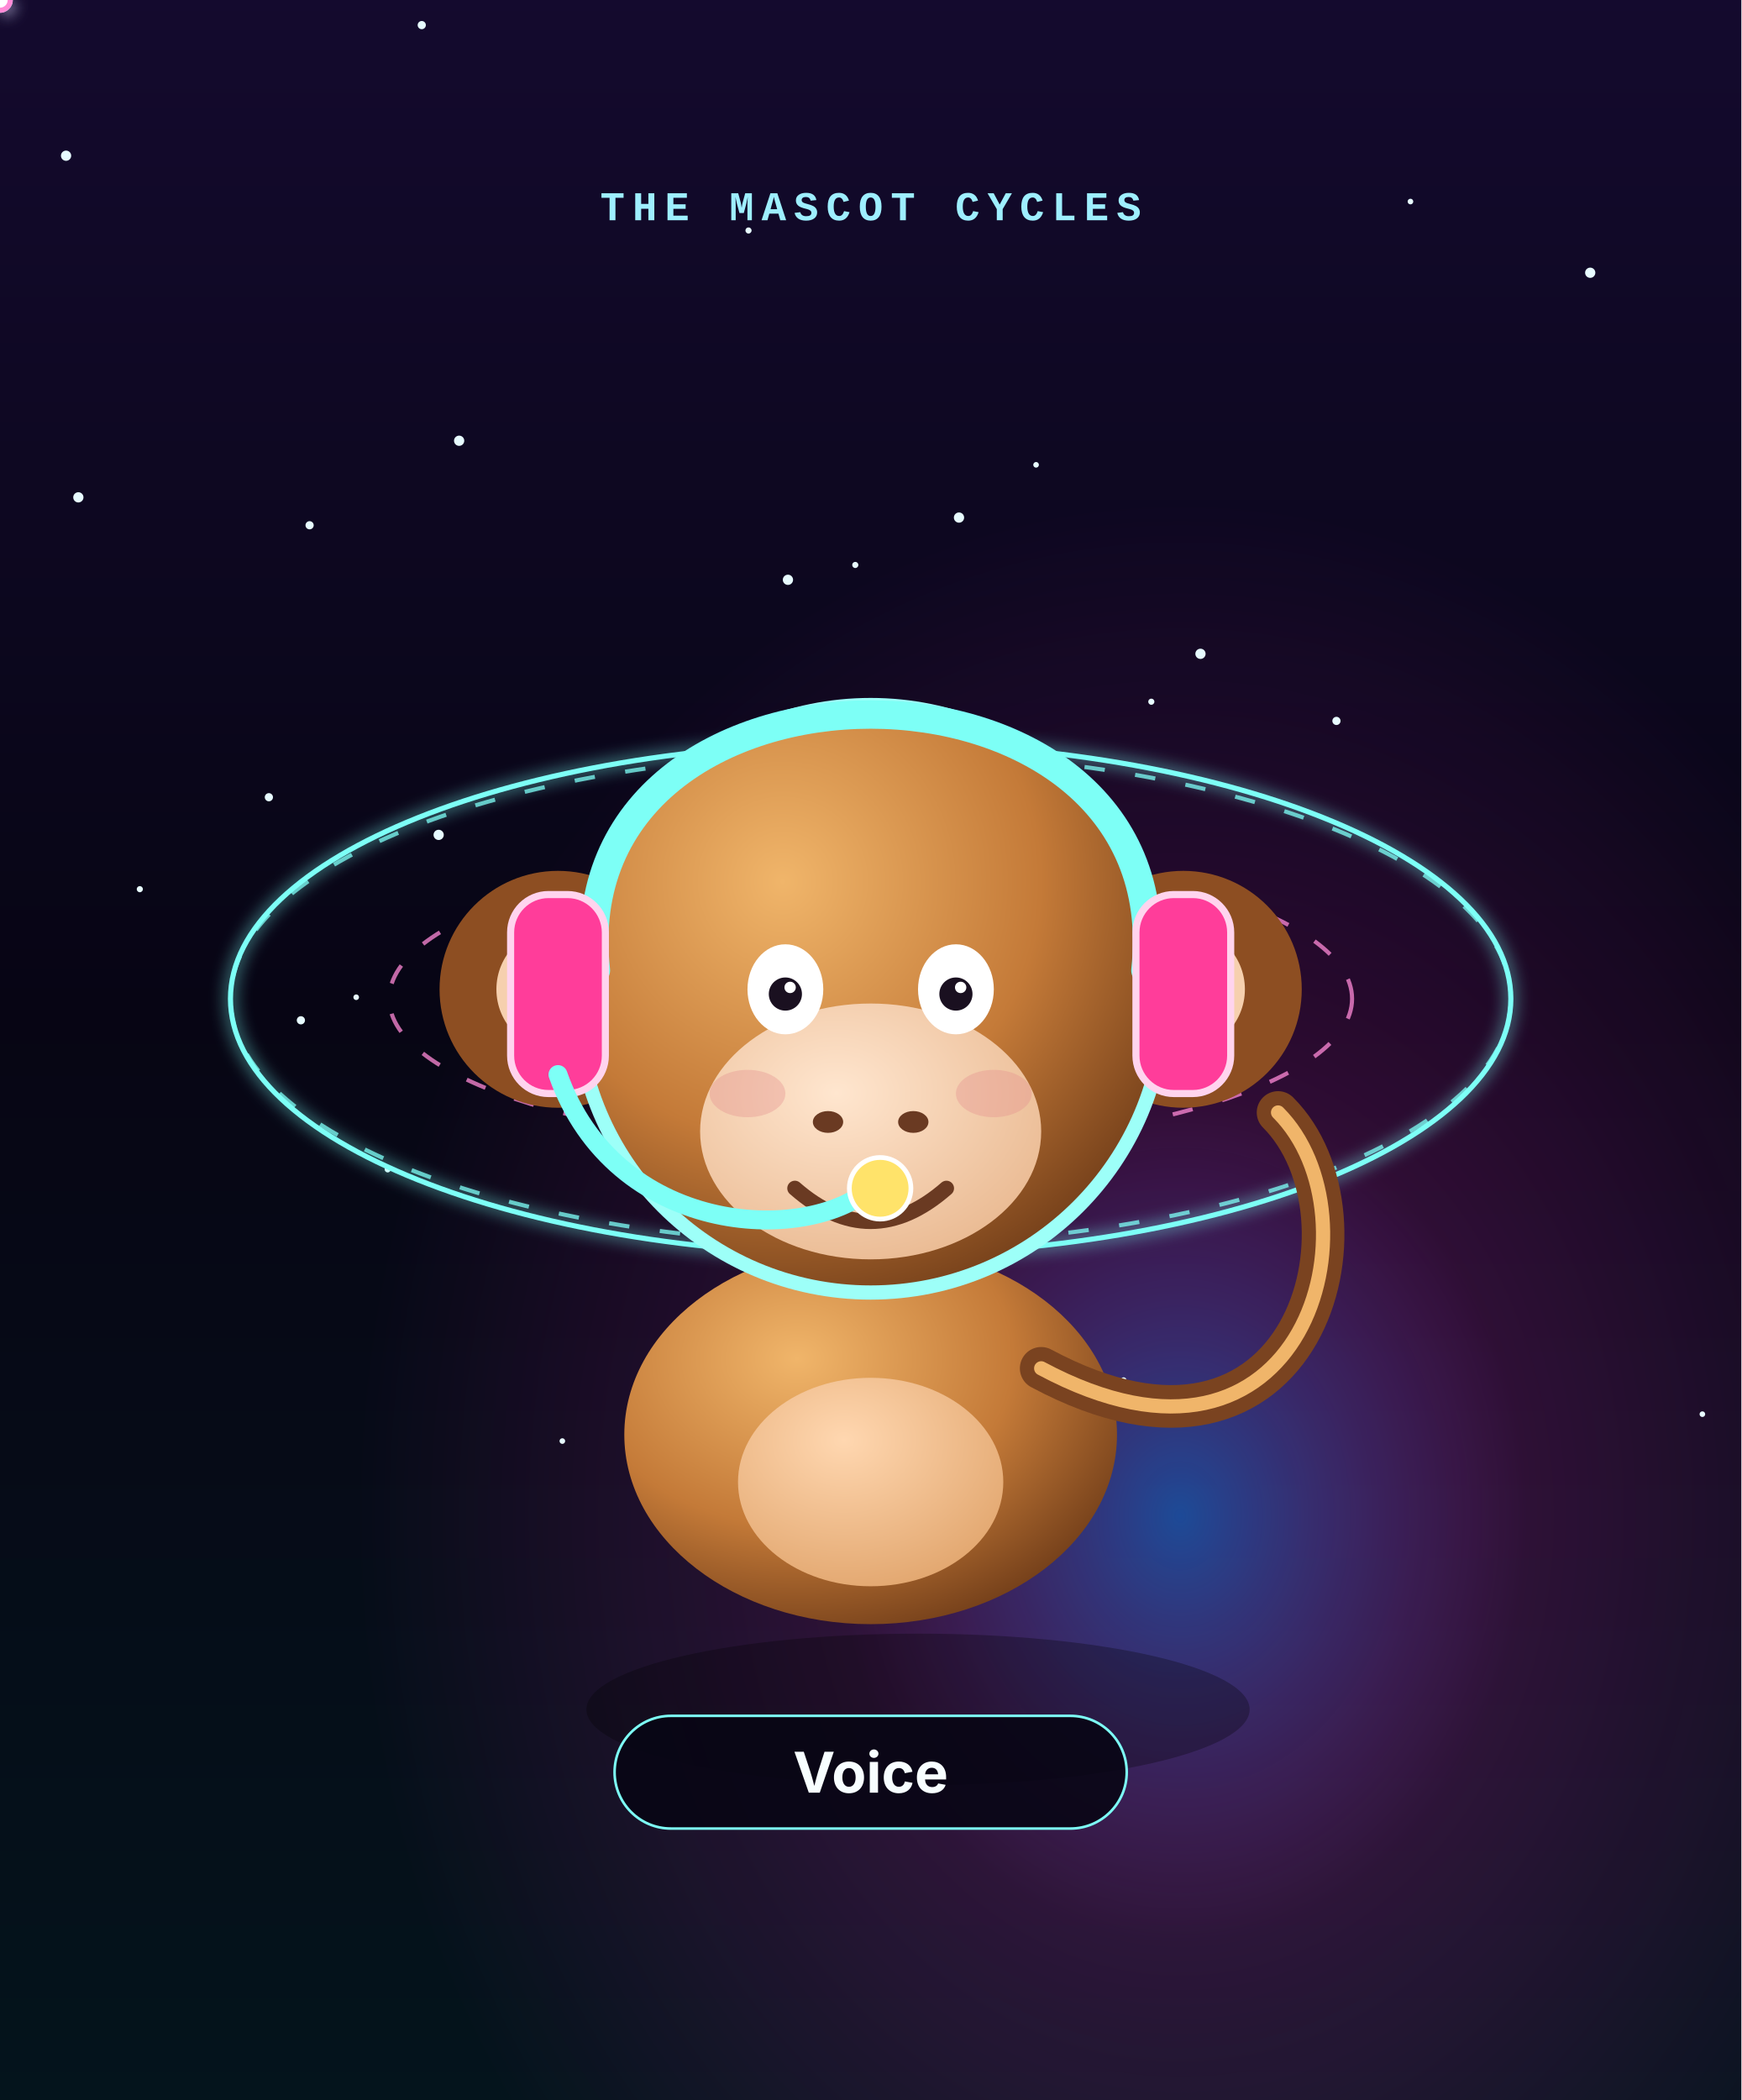
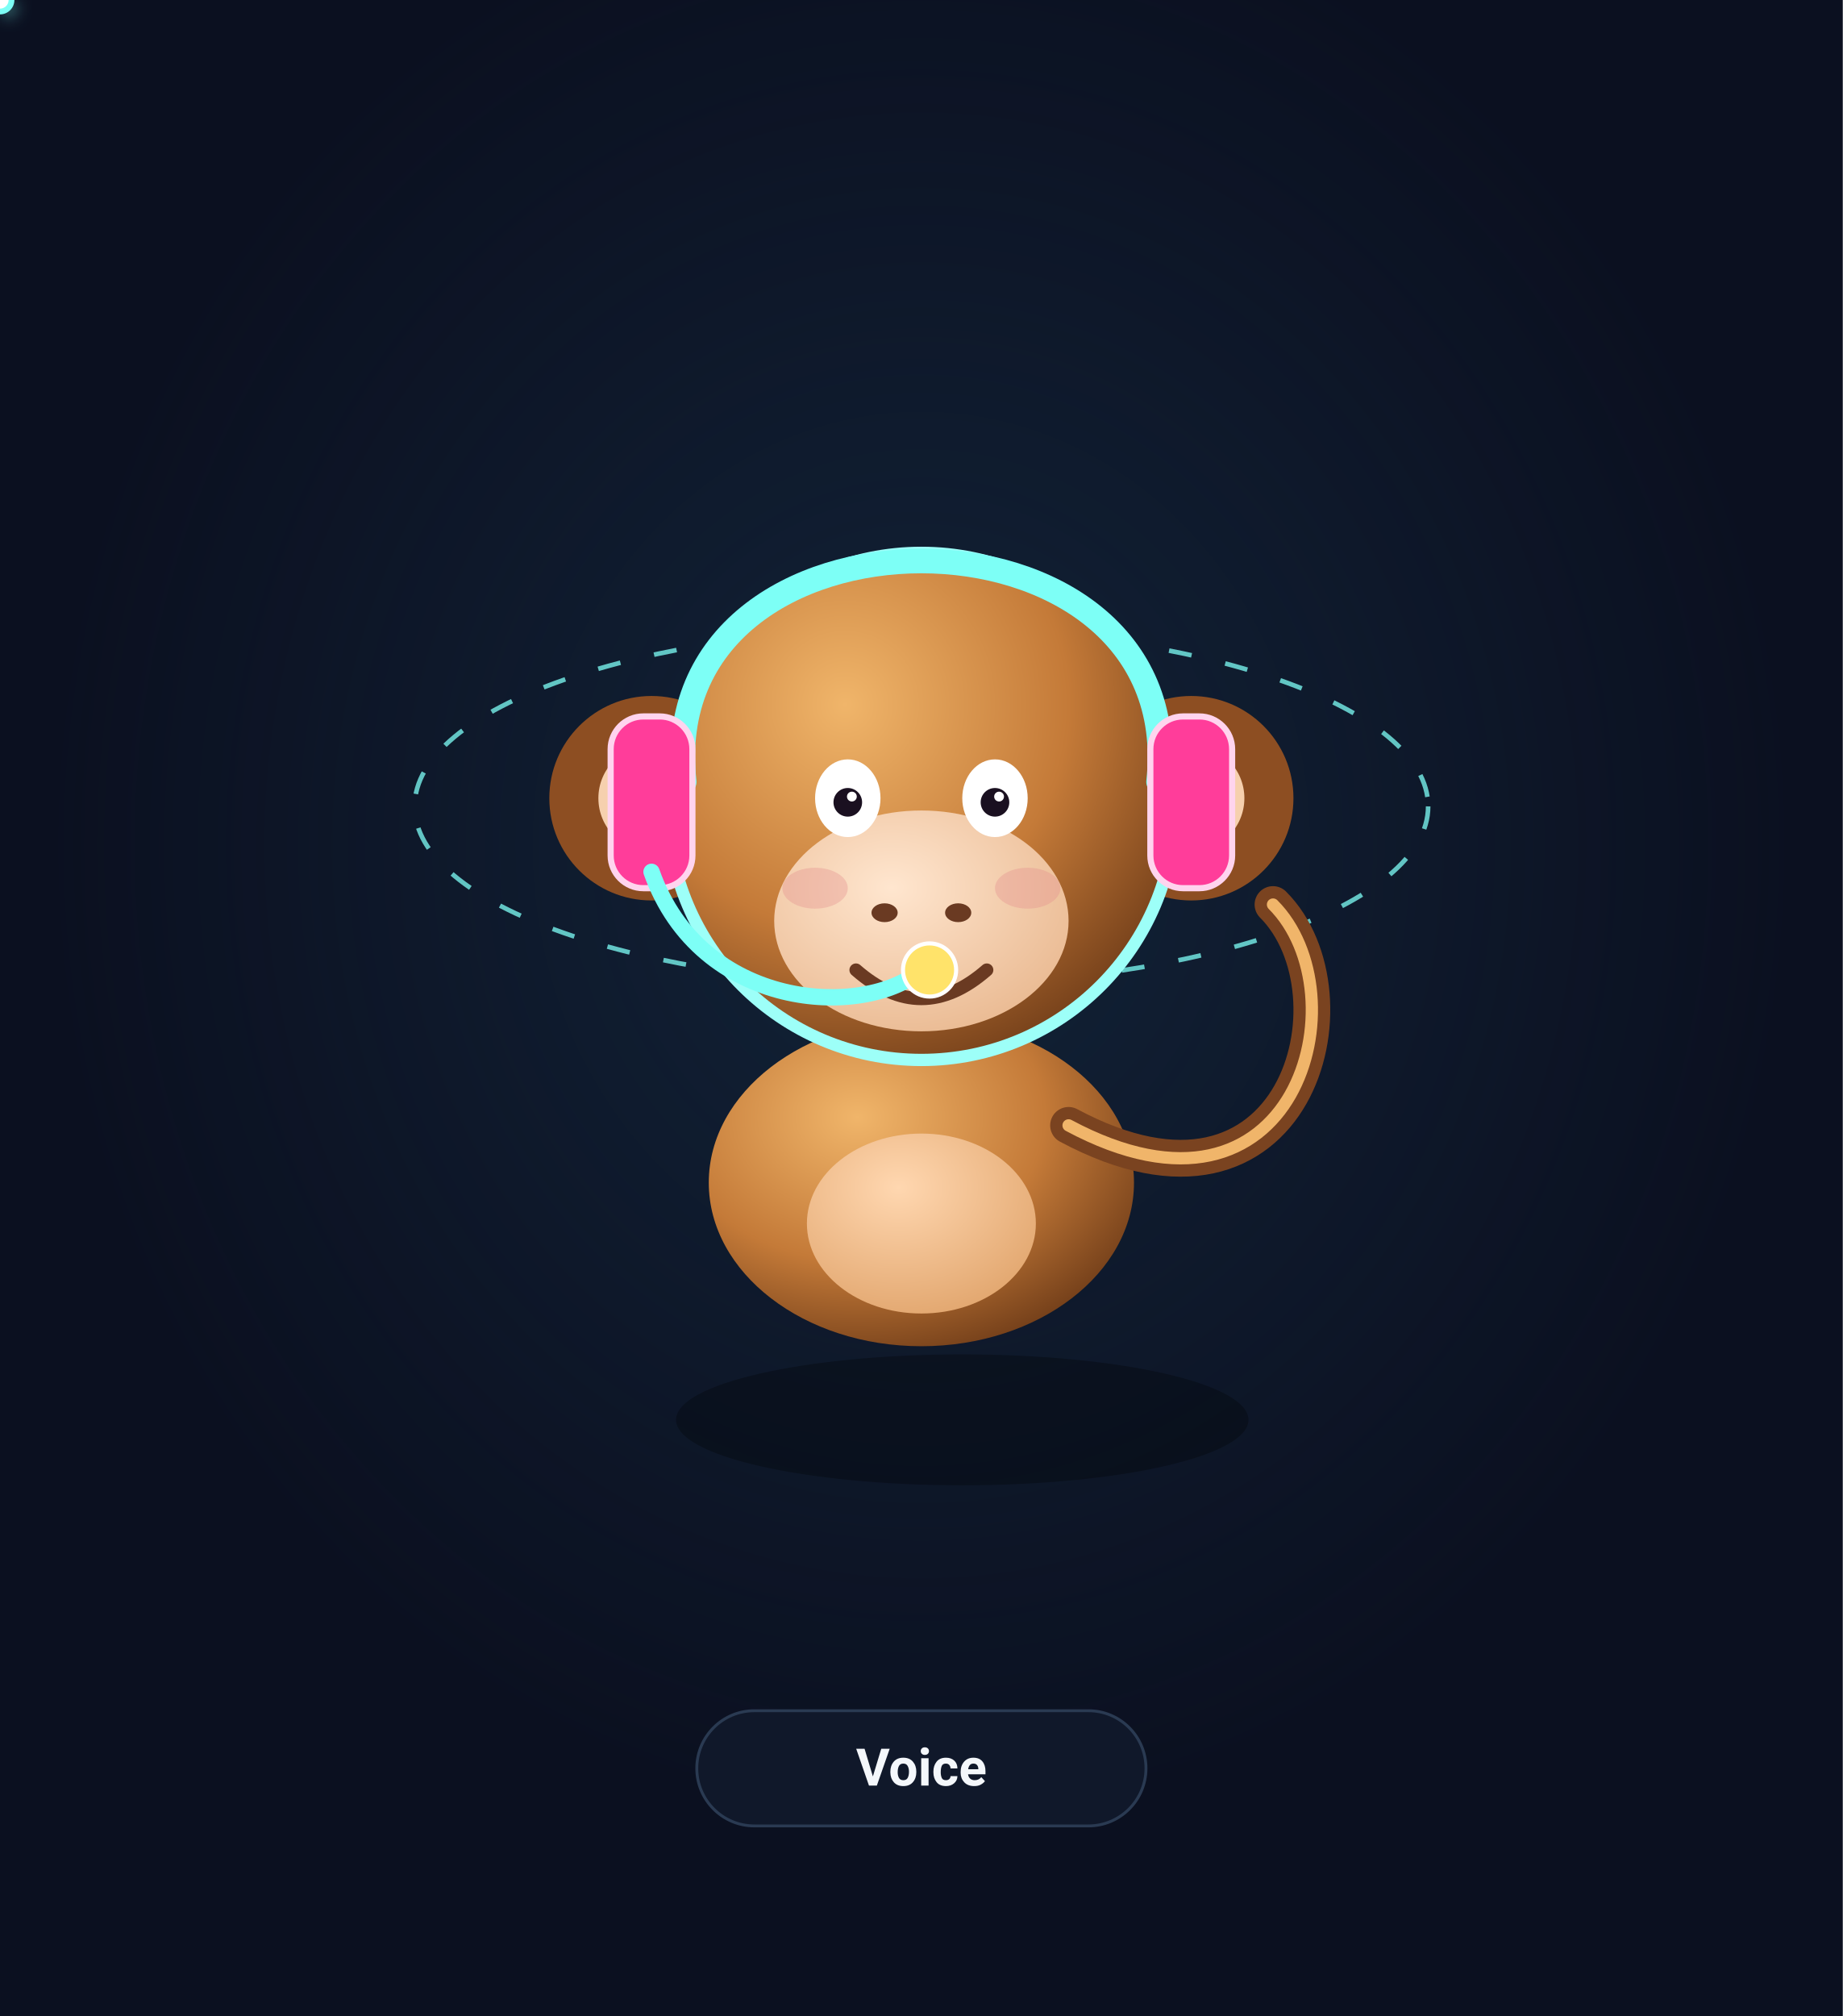
- <svg xmlns="http://www.w3.org/2000/svg" viewBox="0 0 680 820" width="680" height="820" role="img">
+ <svg xmlns="http://www.w3.org/2000/svg" viewBox="0 0 640 700" width="640" height="700" role="img">
  <defs>
    <style type="text/css">
@keyframes pulse { 0%,100% { opacity: .25 } 50% { opacity: 1 } }
@keyframes dash { to { stroke-dashoffset: -180 } }
.pulse { animation: pulse 2.8s ease-in-out infinite }
.dash { stroke-dasharray: 8 12; animation: dash 7s linear infinite }
@media (prefers-reduced-motion: reduce) {
  .pulse, .dash { animation: none }
}
</style>
    <filter id="glow" x="-60%" y="-60%" width="220%" height="220%">
      <feGaussianBlur stdDeviation="3.2" result="b" />
      <feMerge>
        <feMergeNode in="b" />
        <feMergeNode in="SourceGraphic" />
      </feMerge>
    </filter>
    <linearGradient id="bg" x1="0" y1="0" x2="0" y2="1">
      <stop offset="0" stop-color="#140a2e" />
      <stop offset="0.48" stop-color="#070514" />
      <stop offset="1" stop-color="#04141c" />
    </linearGradient>
    <radialGradient id="horizon" cx="68%" cy="72%" r="48%">
      <stop offset="0" stop-color="#2f7dff" stop-opacity="0.55" />
      <stop offset="0.42" stop-color="#ff2bd6" stop-opacity="0.16" />
      <stop offset="1" stop-color="#ff2bd6" stop-opacity="0" />
    </radialGradient>
    <linearGradient id="sheen" x1="0" y1="0" x2="1" y2="0">
      <stop offset="0" stop-color="#fff" stop-opacity="0" />
      <stop offset="0.5" stop-color="#fff" stop-opacity="0.22" />
      <stop offset="1" stop-color="#fff" stop-opacity="0" />
    </linearGradient>
    <linearGradient id="scan" x1="0" y1="0" x2="0" y2="1">
      <stop offset="0" stop-color="#fff" stop-opacity="0" />
      <stop offset="0.5" stop-color="#bffcff" stop-opacity="0.18" />
      <stop offset="1" stop-color="#fff" stop-opacity="0" />
    </linearGradient>
    <radialGradient id="fur" cx="35%" cy="30%" r="80%">
      <stop offset="0" stop-color="#f0b56a" />
      <stop offset="0.55" stop-color="#c47a38" />
      <stop offset="1" stop-color="#6a3816" />
    </radialGradient>
    <radialGradient id="muzzle" cx="40%" cy="35%" r="80%">
      <stop offset="0" stop-color="#ffe6cf" />
      <stop offset="1" stop-color="#e7b48a" />
    </radialGradient>
    <radialGradient id="chest" cx="40%" cy="30%" r="80%">
      <stop offset="0" stop-color="#ffd7b0" />
      <stop offset="1" stop-color="#e0a36a" />
    </radialGradient>
    <linearGradient id="card" x1="0" y1="0" x2="1" y2="1">
      <stop offset="0" stop-color="#161033" />
      <stop offset="1" stop-color="#0b1a2a" />
    </linearGradient>
+     <linearGradient id="quiet" x1="0" y1="0" x2="1" y2="0">
+       <stop offset="0" stop-color="#0b1020" />
+       <stop offset="0.80" stop-color="#0b1020" />
+       <stop offset="1" stop-color="#0b1020" stop-opacity="0" />
+     </linearGradient>
+     <linearGradient id="quietv" x1="0" y1="0" x2="0" y2="1">
+       <stop offset="0" stop-color="#0b1020" />
+       <stop offset="0.68" stop-color="#0b1020" />
+       <stop offset="1" stop-color="#0b1020" stop-opacity="0" />
+     </linearGradient>
+     <radialGradient id="glowbg" cx="50%" cy="42%" r="48%">
+       <stop offset="0" stop-color="#1a3a55" stop-opacity="0.45" />
+       <stop offset="1" stop-color="#1a3a55" stop-opacity="0" />
+     </radialGradient>
  </defs>
-   <rect width="680" height="820" fill="url(#bg)" />
-   <rect width="680" height="820" fill="url(#horizon)" />
-   <circle cx="117.5" cy="398.4" r="1.6" fill="#e7fbff">
-     <animate attributeName="opacity" values="0.15;0.95;0.15" dur="4.0s" repeatCount="indefinite" />
-   </circle>
-   <circle cx="151.4" cy="456.6" r="1.2" fill="#e7fbff">
-     <animate attributeName="opacity" values="0.15;0.95;0.15" dur="4.1s" repeatCount="indefinite" />
-   </circle>
-   <circle cx="164.7" cy="9.8" r="1.6" fill="#e7fbff">
-     <animate attributeName="opacity" values="0.15;0.95;0.15" dur="5.6s" repeatCount="indefinite" />
-   </circle>
-   <circle cx="292.3" cy="90.0" r="1.2" fill="#e7fbff">
-     <animate attributeName="opacity" values="0.15;0.95;0.15" dur="5.5s" repeatCount="indefinite" />
-   </circle>
-   <circle cx="468.8" cy="255.3" r="2.0" fill="#e7fbff">
-     <animate attributeName="opacity" values="0.15;0.95;0.15" dur="4.5s" repeatCount="indefinite" />
-   </circle>
-   <circle cx="30.6" cy="194.2" r="2.0" fill="#e7fbff">
-     <animate attributeName="opacity" values="0.15;0.95;0.15" dur="4.8s" repeatCount="indefinite" />
-   </circle>
-   <circle cx="438.8" cy="538.9" r="1.1" fill="#e7fbff">
-     <animate attributeName="opacity" values="0.15;0.95;0.15" dur="2.9s" repeatCount="indefinite" />
-   </circle>
-   <circle cx="550.8" cy="78.7" r="1.1" fill="#e7fbff">
-     <animate attributeName="opacity" values="0.15;0.95;0.15" dur="3.9s" repeatCount="indefinite" />
-   </circle>
-   <circle cx="374.5" cy="202.1" r="2.0" fill="#e7fbff">
-     <animate attributeName="opacity" values="0.15;0.95;0.15" dur="2.9s" repeatCount="indefinite" />
-   </circle>
-   <circle cx="449.6" cy="274.0" r="1.2" fill="#e7fbff">
-     <animate attributeName="opacity" values="0.15;0.95;0.15" dur="2.7s" repeatCount="indefinite" />
-   </circle>
-   <circle cx="139.1" cy="389.4" r="1.1" fill="#e7fbff">
-     <animate attributeName="opacity" values="0.15;0.95;0.15" dur="2.8s" repeatCount="indefinite" />
-   </circle>
-   <circle cx="324.3" cy="476.1" r="1.2" fill="#e7fbff">
-     <animate attributeName="opacity" values="0.15;0.95;0.15" dur="3.6s" repeatCount="indefinite" />
-   </circle>
-   <circle cx="105.0" cy="311.3" r="1.6" fill="#e7fbff">
-     <animate attributeName="opacity" values="0.15;0.95;0.15" dur="3.6s" repeatCount="indefinite" />
-   </circle>
-   <circle cx="307.7" cy="226.4" r="2.0" fill="#e7fbff">
-     <animate attributeName="opacity" values="0.15;0.95;0.15" dur="3.7s" repeatCount="indefinite" />
-   </circle>
-   <circle cx="25.8" cy="60.8" r="2.0" fill="#e7fbff">
-     <animate attributeName="opacity" values="0.15;0.95;0.15" dur="2.4s" repeatCount="indefinite" />
-   </circle>
-   <circle cx="54.6" cy="347.2" r="1.2" fill="#e7fbff">
-     <animate attributeName="opacity" values="0.15;0.95;0.15" dur="4.3s" repeatCount="indefinite" />
-   </circle>
-   <circle cx="219.6" cy="562.7" r="1.1" fill="#e7fbff">
-     <animate attributeName="opacity" values="0.15;0.95;0.15" dur="3.0s" repeatCount="indefinite" />
-   </circle>
-   <circle cx="120.9" cy="205.1" r="1.6" fill="#e7fbff">
-     <animate attributeName="opacity" values="0.15;0.95;0.15" dur="3.6s" repeatCount="indefinite" />
-   </circle>
-   <circle cx="404.6" cy="181.5" r="1.1" fill="#e7fbff">
-     <animate attributeName="opacity" values="0.15;0.95;0.15" dur="3.0s" repeatCount="indefinite" />
-   </circle>
-   <circle cx="621.0" cy="106.5" r="2.0" fill="#e7fbff">
-     <animate attributeName="opacity" values="0.15;0.95;0.15" dur="3.7s" repeatCount="indefinite" />
-   </circle>
-   <circle cx="461.7" cy="390.6" r="1.2" fill="#e7fbff">
-     <animate attributeName="opacity" values="0.15;0.95;0.15" dur="3.8s" repeatCount="indefinite" />
-   </circle>
-   <circle cx="664.8" cy="552.2" r="1.1" fill="#e7fbff">
-     <animate attributeName="opacity" values="0.15;0.95;0.15" dur="5.4s" repeatCount="indefinite" />
-   </circle>
-   <circle cx="334.0" cy="220.6" r="1.2" fill="#e7fbff">
-     <animate attributeName="opacity" values="0.15;0.95;0.15" dur="5.6s" repeatCount="indefinite" />
-   </circle>
-   <circle cx="171.3" cy="326.0" r="2.0" fill="#e7fbff">
-     <animate attributeName="opacity" values="0.15;0.95;0.15" dur="5.1s" repeatCount="indefinite" />
-   </circle>
-   <circle cx="521.9" cy="281.5" r="1.6" fill="#e7fbff">
-     <animate attributeName="opacity" values="0.15;0.95;0.15" dur="2.6s" repeatCount="indefinite" />
-   </circle>
-   <circle cx="179.3" cy="172.1" r="2.0" fill="#e7fbff">
-     <animate attributeName="opacity" values="0.15;0.95;0.15" dur="3.2s" repeatCount="indefinite" />
-   </circle>
-   <ellipse cx="340" cy="390" rx="250" ry="100" fill="none" stroke="#7dfff6" stroke-width="2" class="pulse" filter="url(#glow)" />
-   <ellipse cx="340" cy="390" rx="250" ry="96" fill="none" stroke="#7dfff6" stroke-width="1.6" stroke-opacity="0.75" class="dash" />
+   <rect width="640" height="700" fill="#0b1020" />
+   <rect width="640" height="700" fill="url(#glowbg)" />
+   <ellipse cx="320" cy="280" rx="176" ry="62" fill="none" stroke="#7dfff6" stroke-width="1.6" stroke-opacity="0.75" class="dash" />
  <circle r="5" fill="#7dfff6" filter="url(#glow)">
-     <animateMotion dur="12s" begin="0s" repeatCount="indefinite" path="M90.0,390.0 a250.0,96.0 0 1 1 500.0,0 a250.0,96.0 0 1 1 -500.0,0" />
+     <animateMotion dur="16s" begin="0s" repeatCount="indefinite" path="M144.0,280.0 a176.0,62.0 0 1 1 352.0,0 a176.0,62.0 0 1 1 -352.0,0" />
  </circle>
  <circle r="3" fill="#fff">
-     <animateMotion dur="12s" begin="1.6s" repeatCount="indefinite" path="M90.0,390.0 a250.0,96.0 0 1 1 500.0,0 a250.0,96.0 0 1 1 -500.0,0" />
+     <animateMotion dur="16s" begin="1.6s" repeatCount="indefinite" path="M144.0,280.0 a176.0,62.0 0 1 1 352.0,0 a176.0,62.0 0 1 1 -352.0,0" />
  </circle>
-   <ellipse cx="340" cy="390" rx="188" ry="58" fill="none" stroke="#ff8ad6" stroke-width="1.6" stroke-opacity="0.75" class="dash" />
-   <circle r="5" fill="#ff8ad6" filter="url(#glow)">
-     <animateMotion dur="8s" begin="0.6s" repeatCount="indefinite" path="M152.0,390.0 a188.0,58.0 0 1 0 376.0,0 a188.0,58.0 0 1 0 -376.0,0" />
-   </circle>
-   <circle r="3" fill="#fff">
-     <animateMotion dur="8s" begin="0.6s" repeatCount="indefinite" path="M152.0,390.0 a188.0,58.0 0 1 0 376.0,0 a188.0,58.0 0 1 0 -376.0,0" />
-   </circle>
-   <g transform="translate(340 390) scale(1.85)">
+   <g transform="translate(320 280) scale(1.42)">
    <ellipse cx="10" cy="150" rx="70" ry="16" fill="#000" opacity="0.28" />
    <g>
      <animateTransform attributeName="transform" type="translate" values="0 0;0 -8;0 0" dur="3.4s" repeatCount="indefinite" />
      <ellipse cx="0" cy="92" rx="52" ry="40" fill="url(#fur)" />
      <ellipse cx="0" cy="102" rx="28" ry="22" fill="url(#chest)" />
      <g>
        <animateTransform attributeName="transform" type="rotate" values="-10 40 78;18 40 78;-10 40 78" dur="2.6s" repeatCount="indefinite" />
        <path d="M36 78 C92 108 108 46 86 24" fill="none" stroke="#7a4320" stroke-width="9" stroke-linecap="round" />
        <path d="M36 78 C92 108 108 46 86 24" fill="none" stroke="#f0b56a" stroke-width="3" stroke-linecap="round" />
      </g>
      <circle cx="-66" cy="-2" r="25" fill="#8d4e22" />
      <circle cx="-66" cy="-2" r="13" fill="#f6d0ae" />
      <circle cx="66" cy="-2" r="25" fill="#8d4e22" />
      <circle cx="66" cy="-2" r="13" fill="#f6d0ae" />
      <circle cx="0" cy="0" r="62" fill="url(#fur)" stroke="#9dfff8" stroke-width="3" />
      <ellipse cx="0" cy="28" rx="36" ry="27" fill="url(#muzzle)" />
      <ellipse cx="-18" cy="-2" rx="8" ry="9.5" fill="#fff">
        <animate attributeName="ry" values="9.5;9.5;1.1;9.5" keyTimes="0;0.9;0.94;1" dur="4.8s" repeatCount="indefinite" />
      </ellipse>
      <ellipse cx="18" cy="-2" rx="8" ry="9.5" fill="#fff">
        <animate attributeName="ry" values="9.5;9.5;1.1;9.5" keyTimes="0;0.9;0.94;1" dur="4.8s" repeatCount="indefinite" />
      </ellipse>
      <circle cx="-18" cy="-1" r="3.5" fill="#1a1020" />
      <circle cx="18" cy="-1" r="3.5" fill="#1a1020" />
      <circle cx="-17" cy="-2.4" r="1.2" fill="#fff" />
      <circle cx="19" cy="-2.4" r="1.2" fill="#fff" />
      <ellipse cx="-9" cy="26" rx="3.2" ry="2.3" fill="#6a3a22" />
      <ellipse cx="9" cy="26" rx="3.2" ry="2.3" fill="#6a3a22" />
      <path d="M-16 40 Q0 54 16 40" fill="none" stroke="#6a3a22" stroke-width="3.2" stroke-linecap="round" />
      <ellipse cx="-26" cy="20" rx="8" ry="5" fill="#e38b8b" opacity="0.35" />
      <ellipse cx="26" cy="20" rx="8" ry="5" fill="#e38b8b" opacity="0.35" />
      <g opacity="1">
        <animate attributeName="opacity" calcMode="discrete" values="1;0" keyTimes="0;0.167" dur="27s" repeatCount="indefinite" />
        <path d="M-58 -6 C-66 -78 66 -78 58 -6" fill="none" stroke="#7dfff6" stroke-width="6" stroke-linecap="round" />
        <rect x="-76" y="-22" width="20" height="42" rx="8" fill="#ff3d9a" stroke="#ffd4ee" stroke-width="1.5" />
        <rect x="56" y="-22" width="20" height="42" rx="8" fill="#ff3d9a" stroke="#ffd4ee" stroke-width="1.5" />
        <path d="M-66 16 C-54 50 -14 52 0 40" fill="none" stroke="#7dfff6" stroke-width="4" stroke-linecap="round" />
        <circle cx="2" cy="40" r="6.5" fill="#ffe36a" stroke="#fff" stroke-width="1" />
      </g>
      <g opacity="0">
        <animate attributeName="opacity" calcMode="discrete" values="0;1;0" keyTimes="0;0.167;0.333" dur="27s" repeatCount="indefinite" />
        <rect x="-48" y="-22" width="96" height="28" rx="8" fill="#071018" stroke="#7dfff6" stroke-width="3" />
        <circle cx="-24" cy="-8" r="3.2" fill="#7dfff6" />
        <circle cx="2" cy="-8" r="3.2" fill="#ff3d9a" />
        <circle cx="24" cy="-8" r="3.2" fill="#ffe36a" />
        <path d="M-24 -8 H2 H24" fill="none" stroke="#bffcff" stroke-width="1.5" />
        <path d="M-48 -8 H-64 M48 -8 H64" fill="none" stroke="#7dfff6" stroke-width="3" stroke-linecap="round" />
      </g>
      <g opacity="0">
        <animate attributeName="opacity" calcMode="discrete" values="0;1;0" keyTimes="0;0.333;0.5" dur="27s" repeatCount="indefinite" />
        <polygon points="0,-112 -82,-72 0,-40 82,-72" fill="#2a1460" stroke="#e4d4ff" stroke-width="2" />
        <rect x="-40" y="-48" width="80" height="14" rx="2" fill="#43208e" />
        <path d="M74 -72 V-34" stroke="#ffe36a" stroke-width="3" stroke-linecap="round" />
        <circle cx="74" cy="-30" r="5" fill="#ffe36a">
          <animate attributeName="cy" values="-30;-16;-30" dur="1.5s" repeatCount="indefinite" />
          <animate attributeName="cx" values="74;86;74" dur="1.5s" repeatCount="indefinite" />
        </circle>
      </g>
      <g opacity="0">
        <animate attributeName="opacity" calcMode="discrete" values="0;1;0" keyTimes="0;0.5;0.667" dur="27s" repeatCount="indefinite" />
        <rect x="-52" y="-18" width="104" height="24" rx="12" fill="#04140c" stroke="#7cff6b" stroke-width="3" />
        <rect x="-46" y="-14" width="24" height="16" rx="7" fill="#7cff6b" opacity="0.9">
          <animate attributeName="x" values="-46;24;-46" dur="2.1s" repeatCount="indefinite" />
        </rect>
      </g>
      <g opacity="0">
        <animate attributeName="opacity" calcMode="discrete" values="0;1;0" keyTimes="0;0.667;0.833" dur="27s" repeatCount="indefinite" />
        <g transform="translate(0,-102)">
          <ellipse cx="-18" cy="10" rx="20" ry="14" fill="#d9fbff" />
          <ellipse cx="16" cy="8" rx="24" ry="16" fill="#f7feff" />
          <ellipse cx="0" cy="-8" rx="18" ry="14" fill="#bff7ff" />
          <ellipse cx="6" cy="12" rx="30" ry="12" fill="#e9fdff" />
        </g>
        <g transform="translate(0,78)">
          <rect x="-18" y="-14" width="36" height="26" rx="3" fill="#102033" stroke="#7dfff6" stroke-width="2" />
          <path d="M-18 -4 H-24 M-18 6 H-24 M18 -4 H24 M18 6 H24" stroke="#7dfff6" stroke-width="2" />
          <path d="M-8 -8 V8 M0 -8 V8 M8 -8 V8" stroke="#7cff6b" stroke-width="2" />
        </g>
      </g>
      <g opacity="0">
        <animate attributeName="opacity" calcMode="discrete" values="0;1" keyTimes="0;0.833" dur="27s" repeatCount="indefinite" />
        <ellipse cx="0" cy="-6" rx="92" ry="30" fill="none" stroke="#ffe36a" stroke-width="2" stroke-dasharray="4 6" />
        <g>
          <animateTransform attributeName="transform" type="rotate" from="0" to="360" dur="6s" repeatCount="indefinite" />
          <circle cx="90" cy="-6" r="5" fill="#ffe36a" />
          <circle cx="-36" cy="-34" r="4" fill="#7dfff6" />
          <circle cx="-48" cy="18" r="3.5" fill="#ff3d9a" />
        </g>
        <path d="M0 -62 V-98" stroke="#e4d4ff" stroke-width="3" stroke-linecap="round" />
        <circle cx="0" cy="-104" r="6" fill="#ff3d9a">
          <animate attributeName="opacity" values="1;.25;1" dur="1.3s" repeatCount="indefinite" />
        </circle>
      </g>
    </g>
  </g>
  <g opacity="1">
-     <animate attributeName="opacity" calcMode="discrete" values="1;0" keyTimes="0;0.167" dur="27s" repeatCount="indefinite" />&gt;<rect x="240" y="670" width="200" height="44" rx="22" fill="#070514" fill-opacity="0.88" stroke="#7dfff6" />
-     <text x="340" y="700" fill="#f7feff" font-size="22" font-weight="700" font-family="'Inter','Segoe UI',Helvetica,Arial,sans-serif" letter-spacing="0" text-anchor="middle" opacity="1">Voice</text>
-   </g>
-   <g opacity="0">
-     <animate attributeName="opacity" calcMode="discrete" values="0;1;0" keyTimes="0;0.167;0.333" dur="27s" repeatCount="indefinite" />&gt;<rect x="240" y="670" width="200" height="44" rx="22" fill="#070514" fill-opacity="0.88" stroke="#7dfff6" />
-     <text x="340" y="700" fill="#f7feff" font-size="22" font-weight="700" font-family="'Inter','Segoe UI',Helvetica,Arial,sans-serif" letter-spacing="0" text-anchor="middle" opacity="1">Networks</text>
-   </g>
-   <g opacity="0">
-     <animate attributeName="opacity" calcMode="discrete" values="0;1;0" keyTimes="0;0.333;0.5" dur="27s" repeatCount="indefinite" />&gt;<rect x="240" y="670" width="200" height="44" rx="22" fill="#070514" fill-opacity="0.88" stroke="#7dfff6" />
-     <text x="340" y="700" fill="#f7feff" font-size="22" font-weight="700" font-family="'Inter','Segoe UI',Helvetica,Arial,sans-serif" letter-spacing="0" text-anchor="middle" opacity="1">Student</text>
-   </g>
-   <g opacity="0">
-     <animate attributeName="opacity" calcMode="discrete" values="0;1;0" keyTimes="0;0.5;0.667" dur="27s" repeatCount="indefinite" />&gt;<rect x="240" y="670" width="200" height="44" rx="22" fill="#070514" fill-opacity="0.88" stroke="#7dfff6" />
-     <text x="340" y="700" fill="#f7feff" font-size="22" font-weight="700" font-family="'Inter','Segoe UI',Helvetica,Arial,sans-serif" letter-spacing="0" text-anchor="middle" opacity="1">AI visor</text>
-   </g>
-   <g opacity="0">
-     <animate attributeName="opacity" calcMode="discrete" values="0;1;0" keyTimes="0;0.667;0.833" dur="27s" repeatCount="indefinite" />&gt;<rect x="240" y="670" width="200" height="44" rx="22" fill="#070514" fill-opacity="0.88" stroke="#7dfff6" />
-     <text x="340" y="700" fill="#f7feff" font-size="22" font-weight="700" font-family="'Inter','Segoe UI',Helvetica,Arial,sans-serif" letter-spacing="0" text-anchor="middle" opacity="1">Cloud</text>
-   </g>
-   <g opacity="0">
-     <animate attributeName="opacity" calcMode="discrete" values="0;1" keyTimes="0;0.833" dur="27s" repeatCount="indefinite" />&gt;<rect x="240" y="670" width="200" height="44" rx="22" fill="#070514" fill-opacity="0.88" stroke="#7dfff6" />
-     <text x="340" y="700" fill="#f7feff" font-size="22" font-weight="700" font-family="'Inter','Segoe UI',Helvetica,Arial,sans-serif" letter-spacing="0" text-anchor="middle" opacity="1">Agents</text>
-   </g>
-   <text x="340" y="86" fill="#9eefff" font-size="16" font-weight="600" font-family="'JetBrains Mono',Consolas,'Courier New',monospace" letter-spacing="3" text-anchor="middle" opacity="1">THE MASCOT CYCLES</text>
-   <rect x="0" y="-40" width="680" height="36" fill="url(#scan)" opacity="0.7">
-     <animate attributeName="y" values="-40;820" dur="6s" repeatCount="indefinite" />
-   </rect>
+     <animate attributeName="opacity" calcMode="discrete" values="1;0" keyTimes="0;0.167" dur="27s" repeatCount="indefinite" />&gt;<rect x="242" y="594" width="156" height="40" rx="20" fill="#10182a" stroke="#2a3a52" />
+     <text x="320" y="620" fill="#f4f7fb" font-size="18" font-weight="600" font-family="system-ui,-apple-system,'Segoe UI',Roboto,Helvetica,Arial,sans-serif" letter-spacing="0" text-anchor="middle" opacity="1">Voice</text>
+   </g>
+   <g opacity="0">
+     <animate attributeName="opacity" calcMode="discrete" values="0;1;0" keyTimes="0;0.167;0.333" dur="27s" repeatCount="indefinite" />&gt;<rect x="242" y="594" width="156" height="40" rx="20" fill="#10182a" stroke="#2a3a52" />
+     <text x="320" y="620" fill="#f4f7fb" font-size="18" font-weight="600" font-family="system-ui,-apple-system,'Segoe UI',Roboto,Helvetica,Arial,sans-serif" letter-spacing="0" text-anchor="middle" opacity="1">Networks</text>
+   </g>
+   <g opacity="0">
+     <animate attributeName="opacity" calcMode="discrete" values="0;1;0" keyTimes="0;0.333;0.5" dur="27s" repeatCount="indefinite" />&gt;<rect x="242" y="594" width="156" height="40" rx="20" fill="#10182a" stroke="#2a3a52" />
+     <text x="320" y="620" fill="#f4f7fb" font-size="18" font-weight="600" font-family="system-ui,-apple-system,'Segoe UI',Roboto,Helvetica,Arial,sans-serif" letter-spacing="0" text-anchor="middle" opacity="1">Student</text>
+   </g>
+   <g opacity="0">
+     <animate attributeName="opacity" calcMode="discrete" values="0;1;0" keyTimes="0;0.5;0.667" dur="27s" repeatCount="indefinite" />&gt;<rect x="242" y="594" width="156" height="40" rx="20" fill="#10182a" stroke="#2a3a52" />
+     <text x="320" y="620" fill="#f4f7fb" font-size="18" font-weight="600" font-family="system-ui,-apple-system,'Segoe UI',Roboto,Helvetica,Arial,sans-serif" letter-spacing="0" text-anchor="middle" opacity="1">AI visor</text>
+   </g>
+   <g opacity="0">
+     <animate attributeName="opacity" calcMode="discrete" values="0;1;0" keyTimes="0;0.667;0.833" dur="27s" repeatCount="indefinite" />&gt;<rect x="242" y="594" width="156" height="40" rx="20" fill="#10182a" stroke="#2a3a52" />
+     <text x="320" y="620" fill="#f4f7fb" font-size="18" font-weight="600" font-family="system-ui,-apple-system,'Segoe UI',Roboto,Helvetica,Arial,sans-serif" letter-spacing="0" text-anchor="middle" opacity="1">Cloud</text>
+   </g>
+   <g opacity="0">
+     <animate attributeName="opacity" calcMode="discrete" values="0;1" keyTimes="0;0.833" dur="27s" repeatCount="indefinite" />&gt;<rect x="242" y="594" width="156" height="40" rx="20" fill="#10182a" stroke="#2a3a52" />
+     <text x="320" y="620" fill="#f4f7fb" font-size="18" font-weight="600" font-family="system-ui,-apple-system,'Segoe UI',Roboto,Helvetica,Arial,sans-serif" letter-spacing="0" text-anchor="middle" opacity="1">Agents</text>
+   </g>
</svg>
